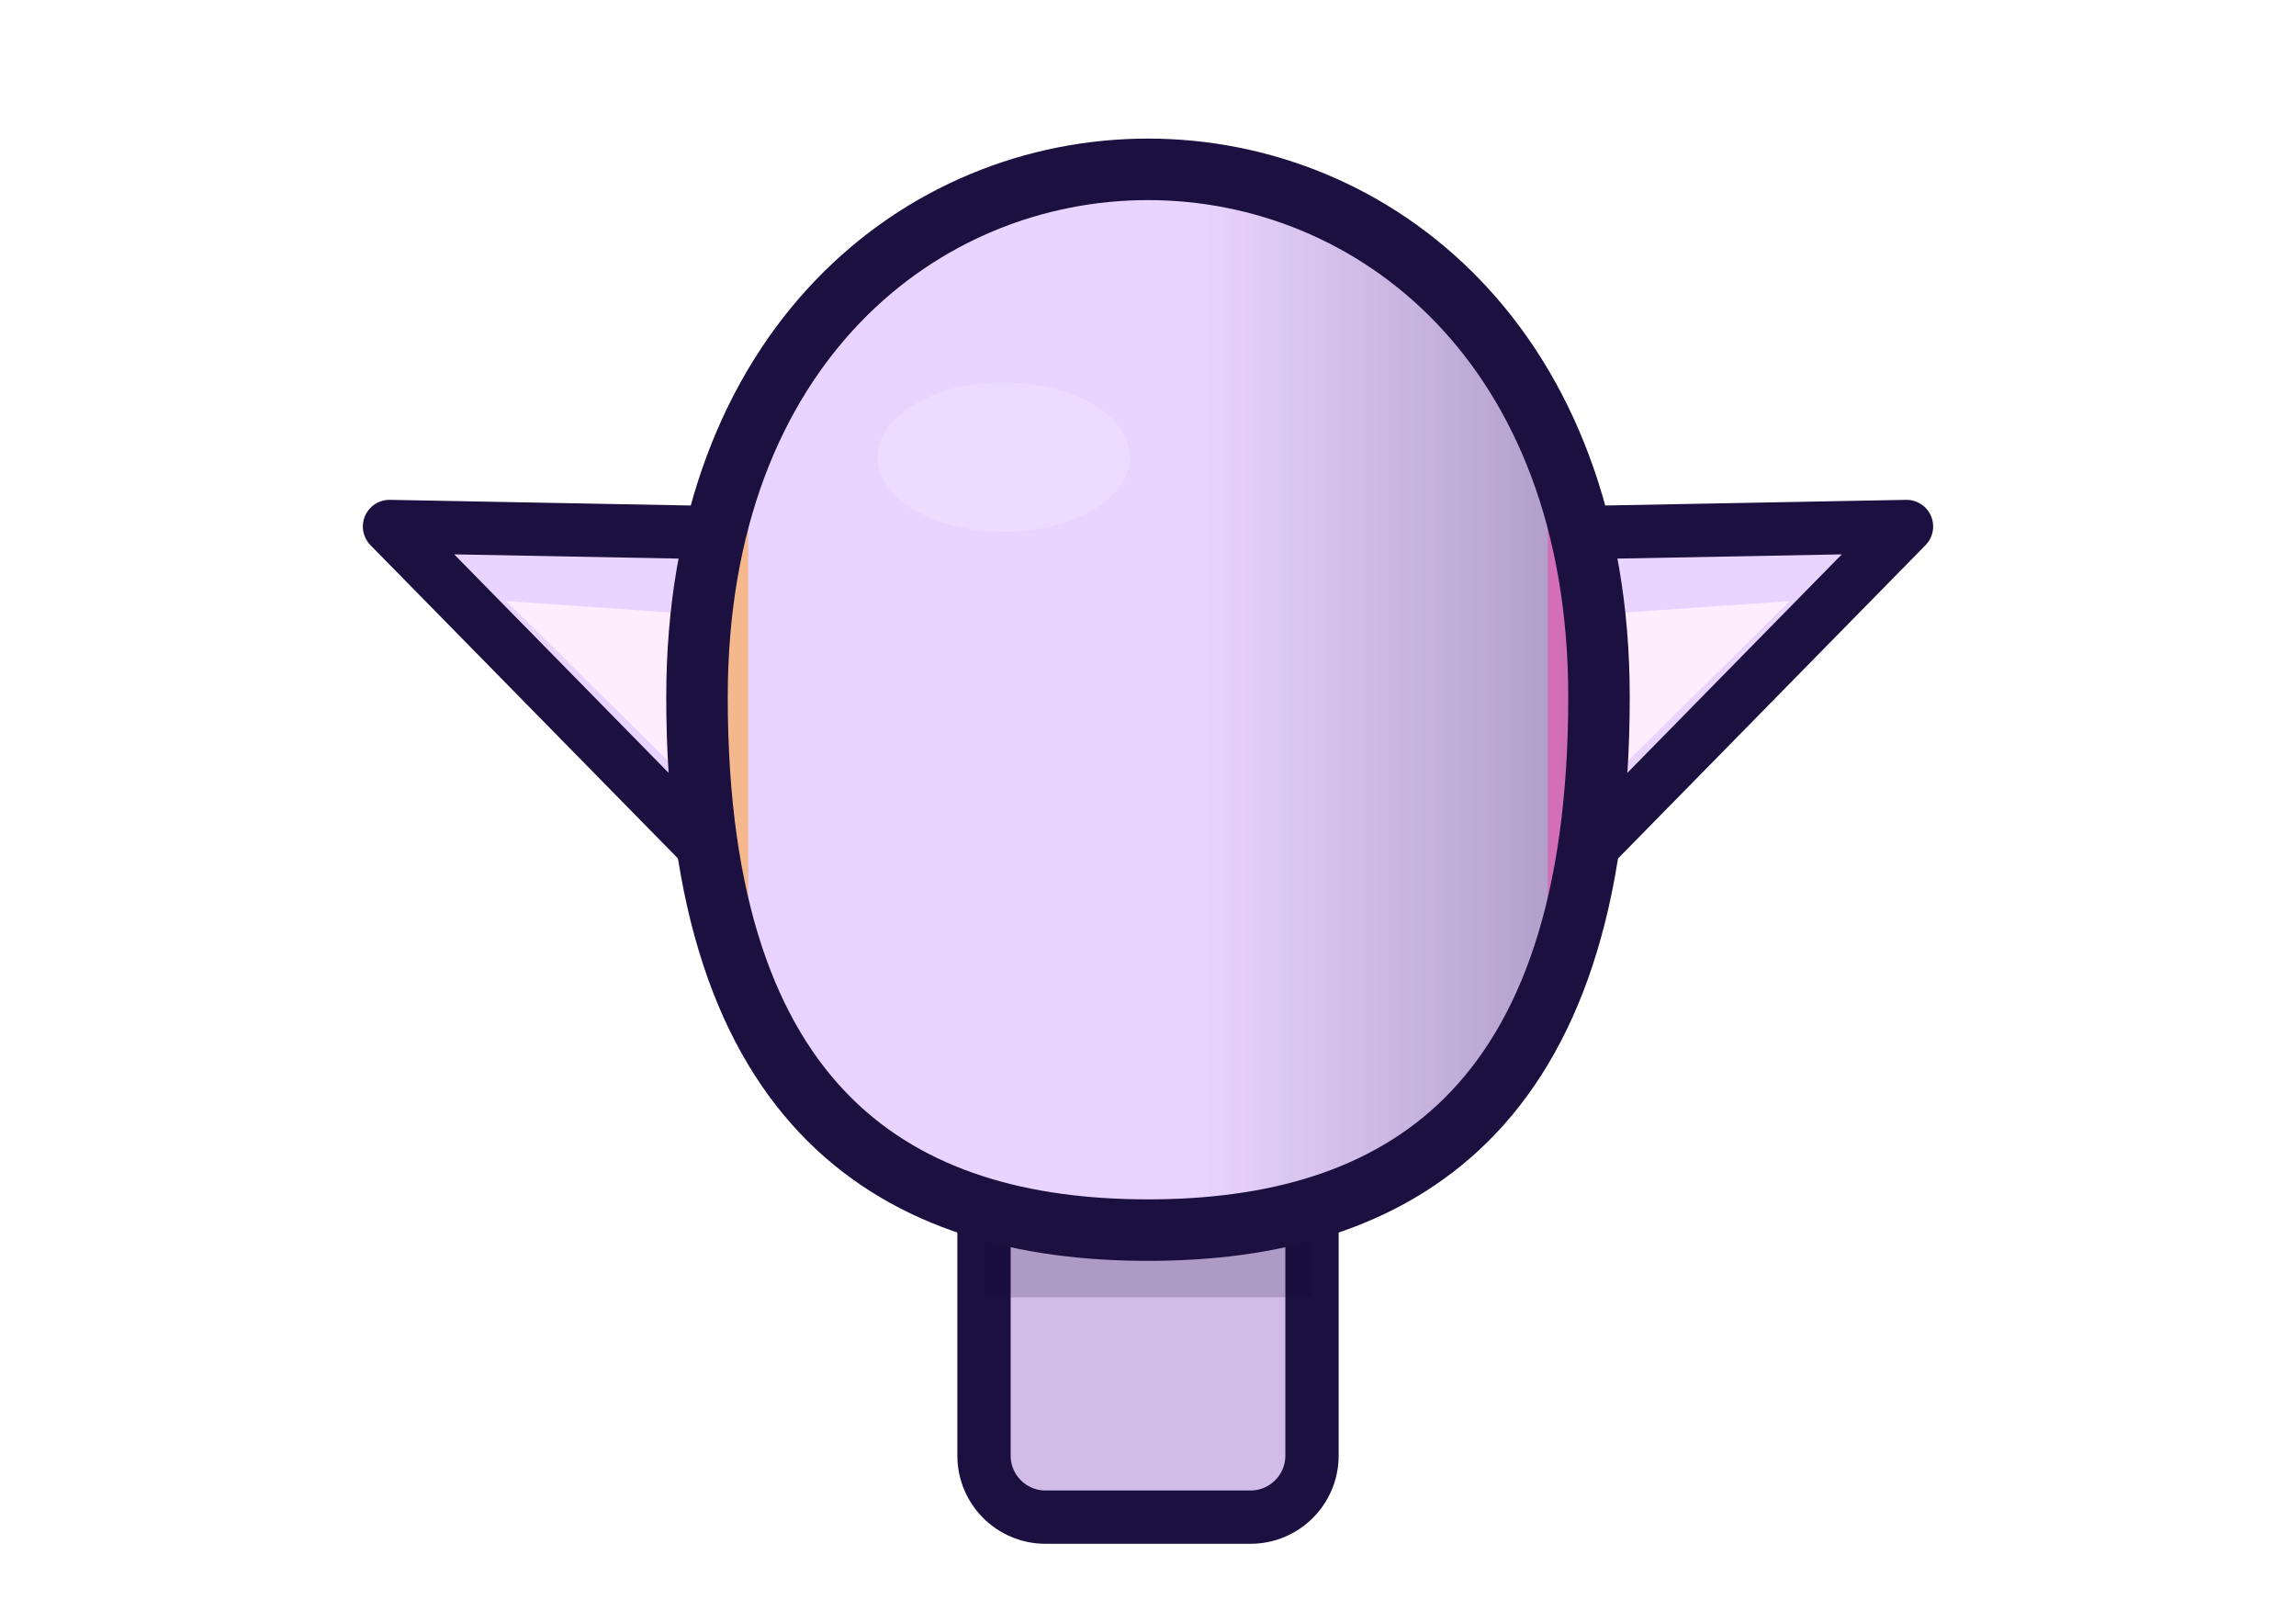
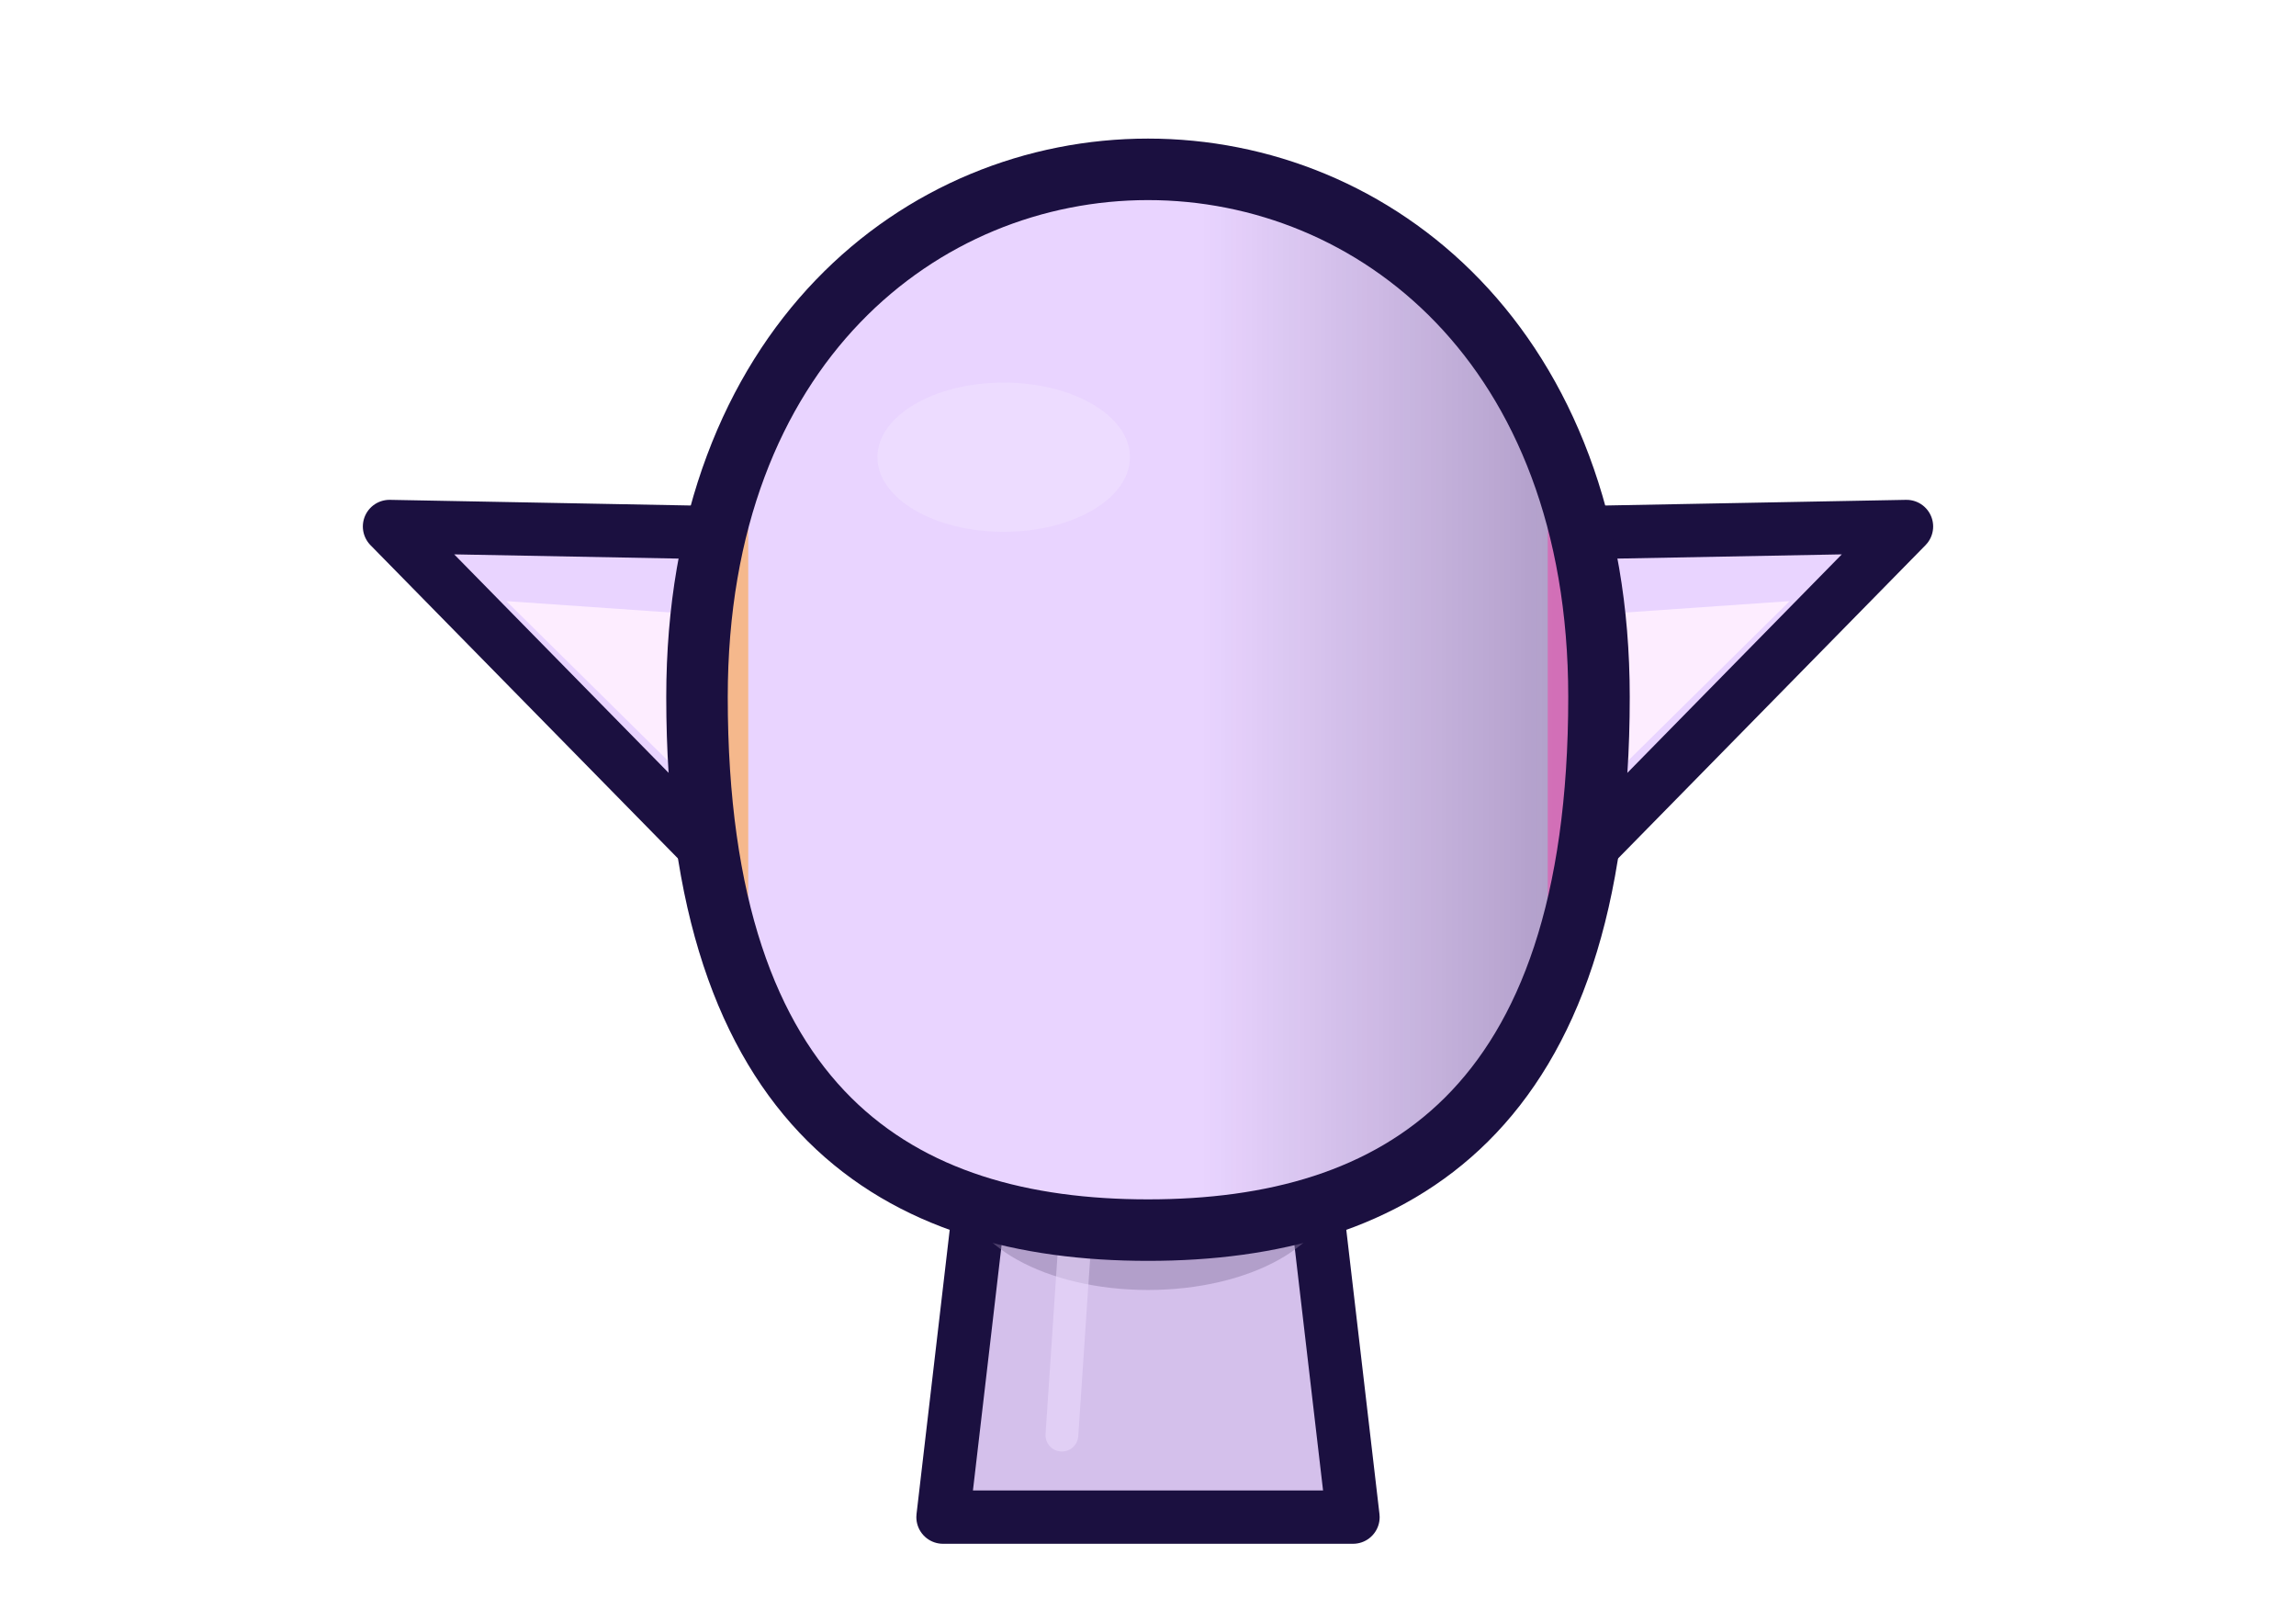
<svg xmlns="http://www.w3.org/2000/svg" width="224" height="156" viewBox="-56 -256 112 78">
  <defs>
    <clipPath id="hc">
      <path d="M-22 -222 C-22 -256.32 22 -256.32 22 -222 C22 -201.72 12.1 -196 0 -196 C-12.1 -196 -22 -201.72 -22 -222 Z" />
    </clipPath>
    <linearGradient id="shd" x1="0" y1="0" x2="1" y2="0">
      <stop offset="0" stop-color="#150a33" stop-opacity="0" />
      <stop offset="0.55" stop-color="#150a33" stop-opacity="0" />
      <stop offset="1" stop-color="#150a33" stop-opacity="0.36" />
    </linearGradient>
  </defs>
-   <rect x="-8" y="-207.7" width="16" height="25.7" rx="3" fill="#d0bce7" stroke="#1b1040" stroke-width="2.6" stroke-linejoin="round" />
-   <rect x="-8" y="-201.72" width="16" height="9" fill="#150a33" fill-opacity="0.18" />
+   <path d="M-7 -207.7 L7 -207.7 L10 -182 L-10 -182 Z" fill="#d4c0eb" stroke="#1b1040" stroke-width="2.6" stroke-linejoin="round" stroke-linecap="round" />
+   <ellipse cx="0" cy="-198.08" rx="9" ry="5" fill="#8a79a3" fill-opacity="0.45" />
+   <line x1="-3.15" y1="-201.7" x2="-4.2" y2="-186" stroke="#eedfff" stroke-width="1.6" stroke-linecap="round" stroke-opacity="0.5" />
  <polygon points="-20,-230 -37,-230.32 -20,-213" fill="#e9d4ff" stroke="#1b1040" stroke-width="2.6" stroke-linejoin="round" />
  <polygon points="-21.5,-226 -31.3,-226.68 -21.5,-217" fill="#fff0ff" fill-opacity="0.9" />
  <polygon points="20,-230 37,-230.32 20,-213" fill="#e9d4ff" stroke="#1b1040" stroke-width="2.6" stroke-linejoin="round" />
  <polygon points="21.5,-226 31.3,-226.68 21.5,-217" fill="#fff0ff" fill-opacity="0.9" />
  <path d="M-22 -222 C-22 -256.32 22 -256.32 22 -222 C22 -201.72 12.1 -196 0 -196 C-12.1 -196 -22 -201.72 -22 -222 Z" fill="#e9d4ff" />
  <g clip-path="url(#hc)">
    <rect x="-26" y="-255.8" width="52" height="65" fill="url(#shd)" />
    <rect x="-24" y="-255.8" width="4.5" height="65" fill="#ffa02e" fill-opacity="0.55" />
    <rect x="19.5" y="-255.8" width="4.5" height="65" fill="#ff2f9d" fill-opacity="0.42" />
    <ellipse cx="-7.04" cy="-233.7" rx="6.16" ry="3.64" fill="#f2e5ff" fill-opacity="0.5" />
  </g>
  <path d="M-22 -222 C-22 -256.32 22 -256.32 22 -222 C22 -201.72 12.1 -196 0 -196 C-12.1 -196 -22 -201.72 -22 -222 Z" fill="none" stroke="#1b1040" stroke-width="3" stroke-linejoin="round" stroke-linecap="round" />
</svg>
